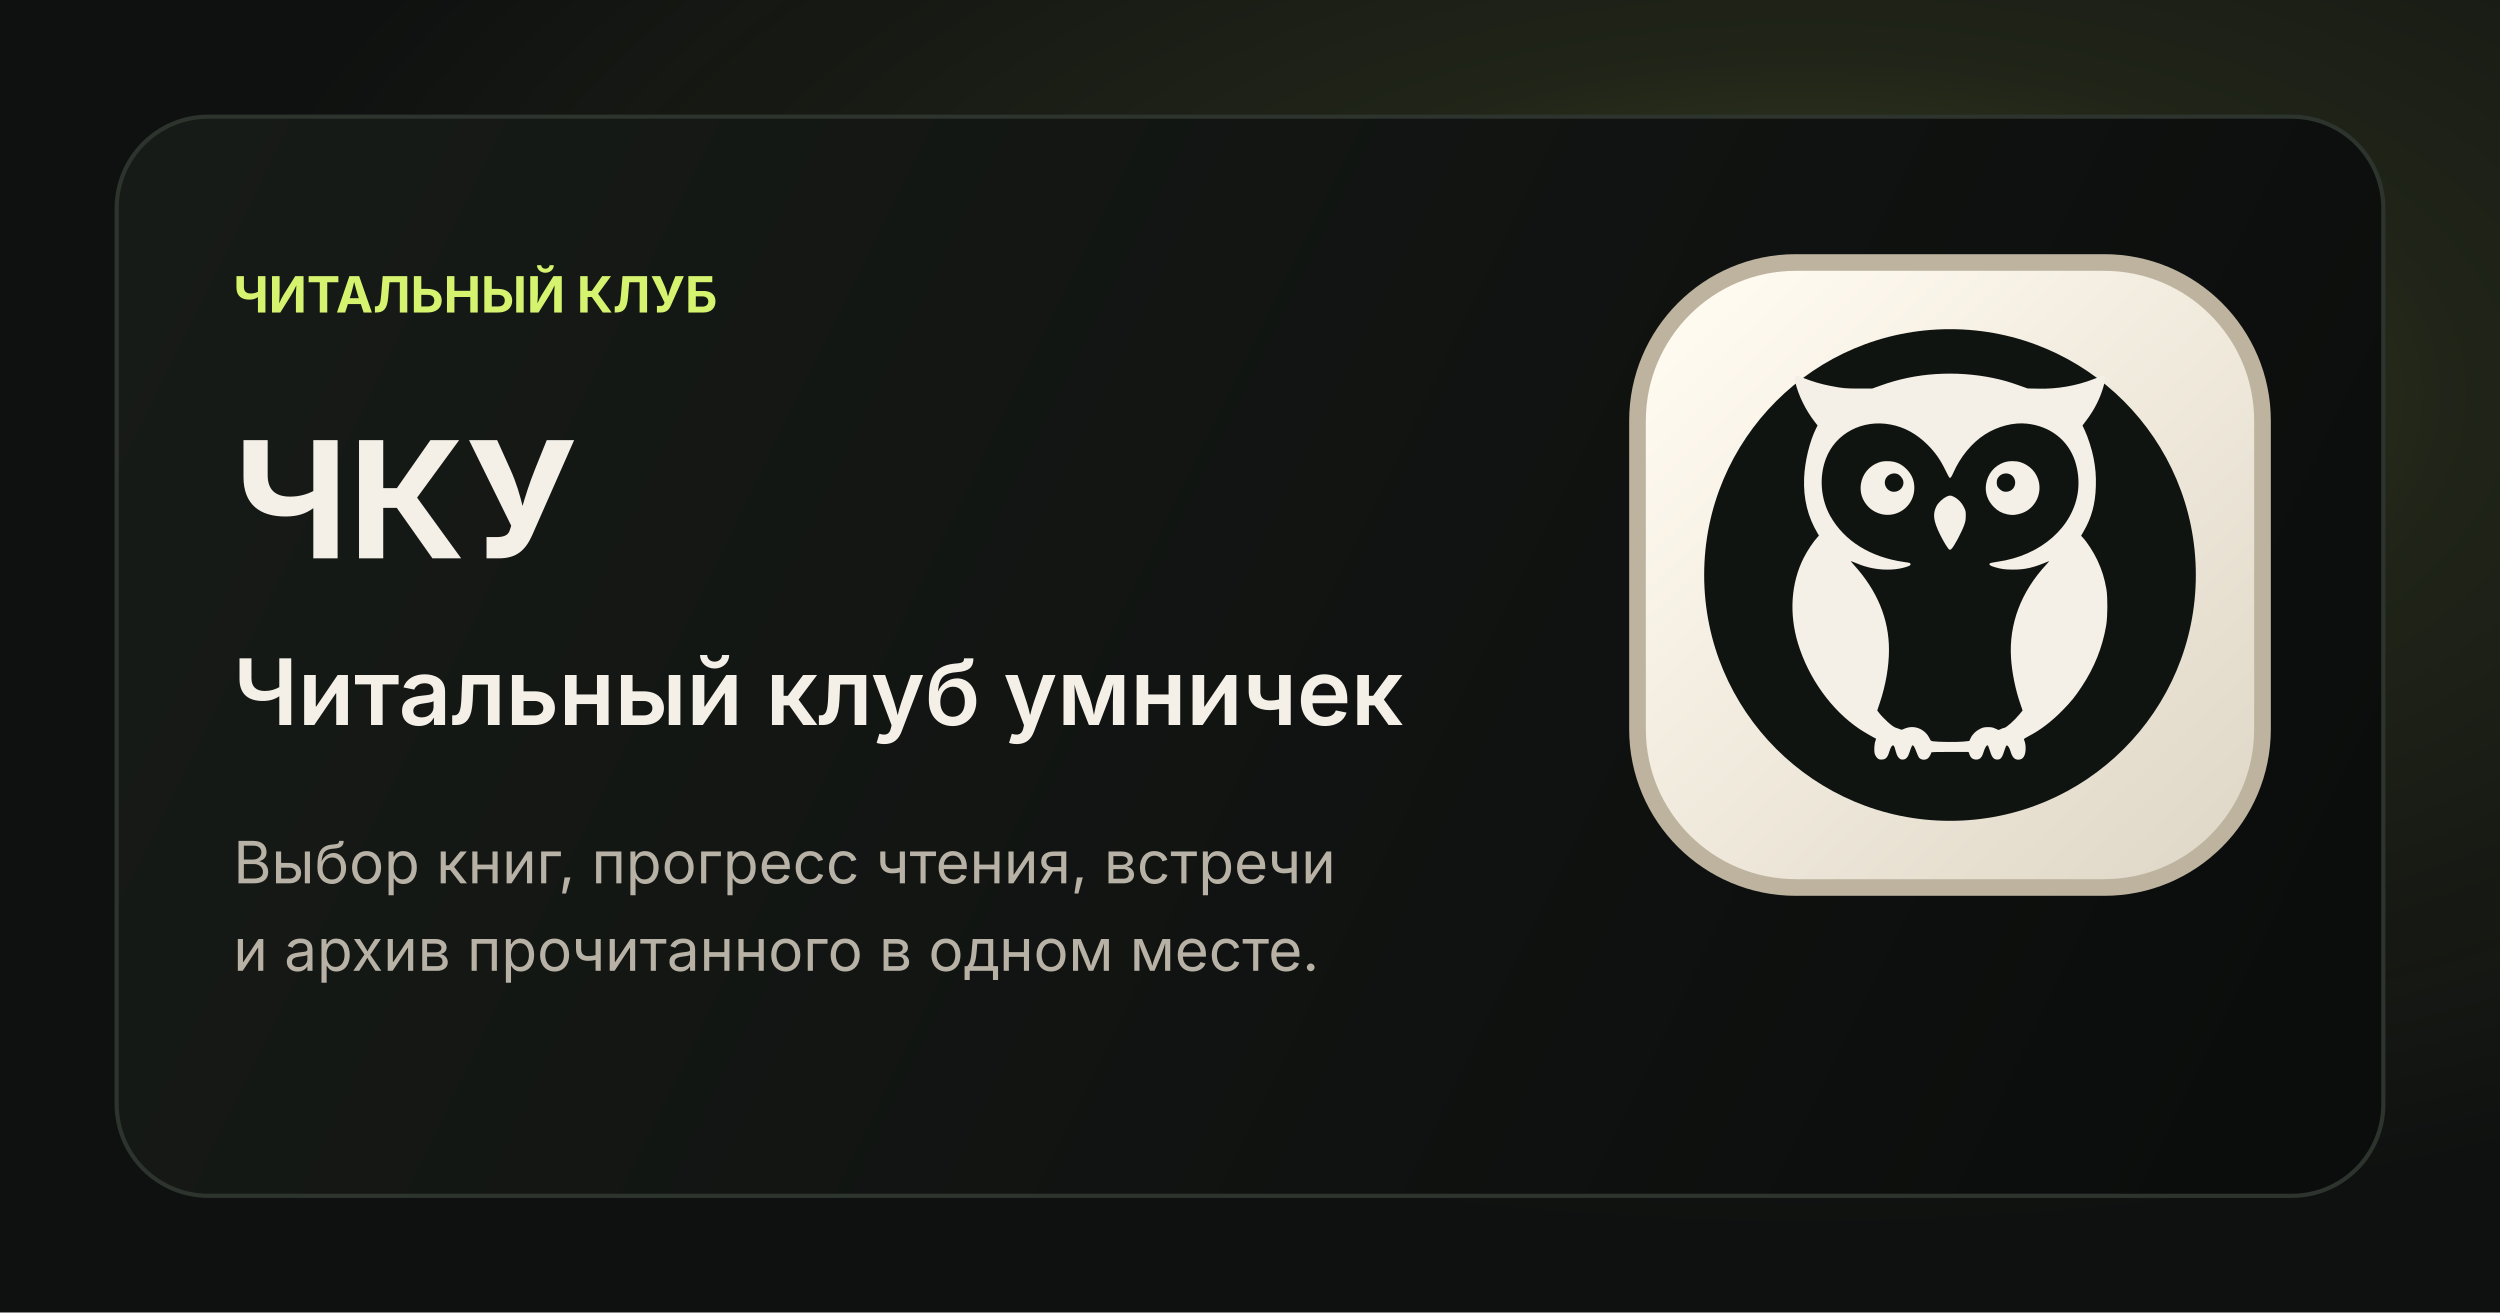
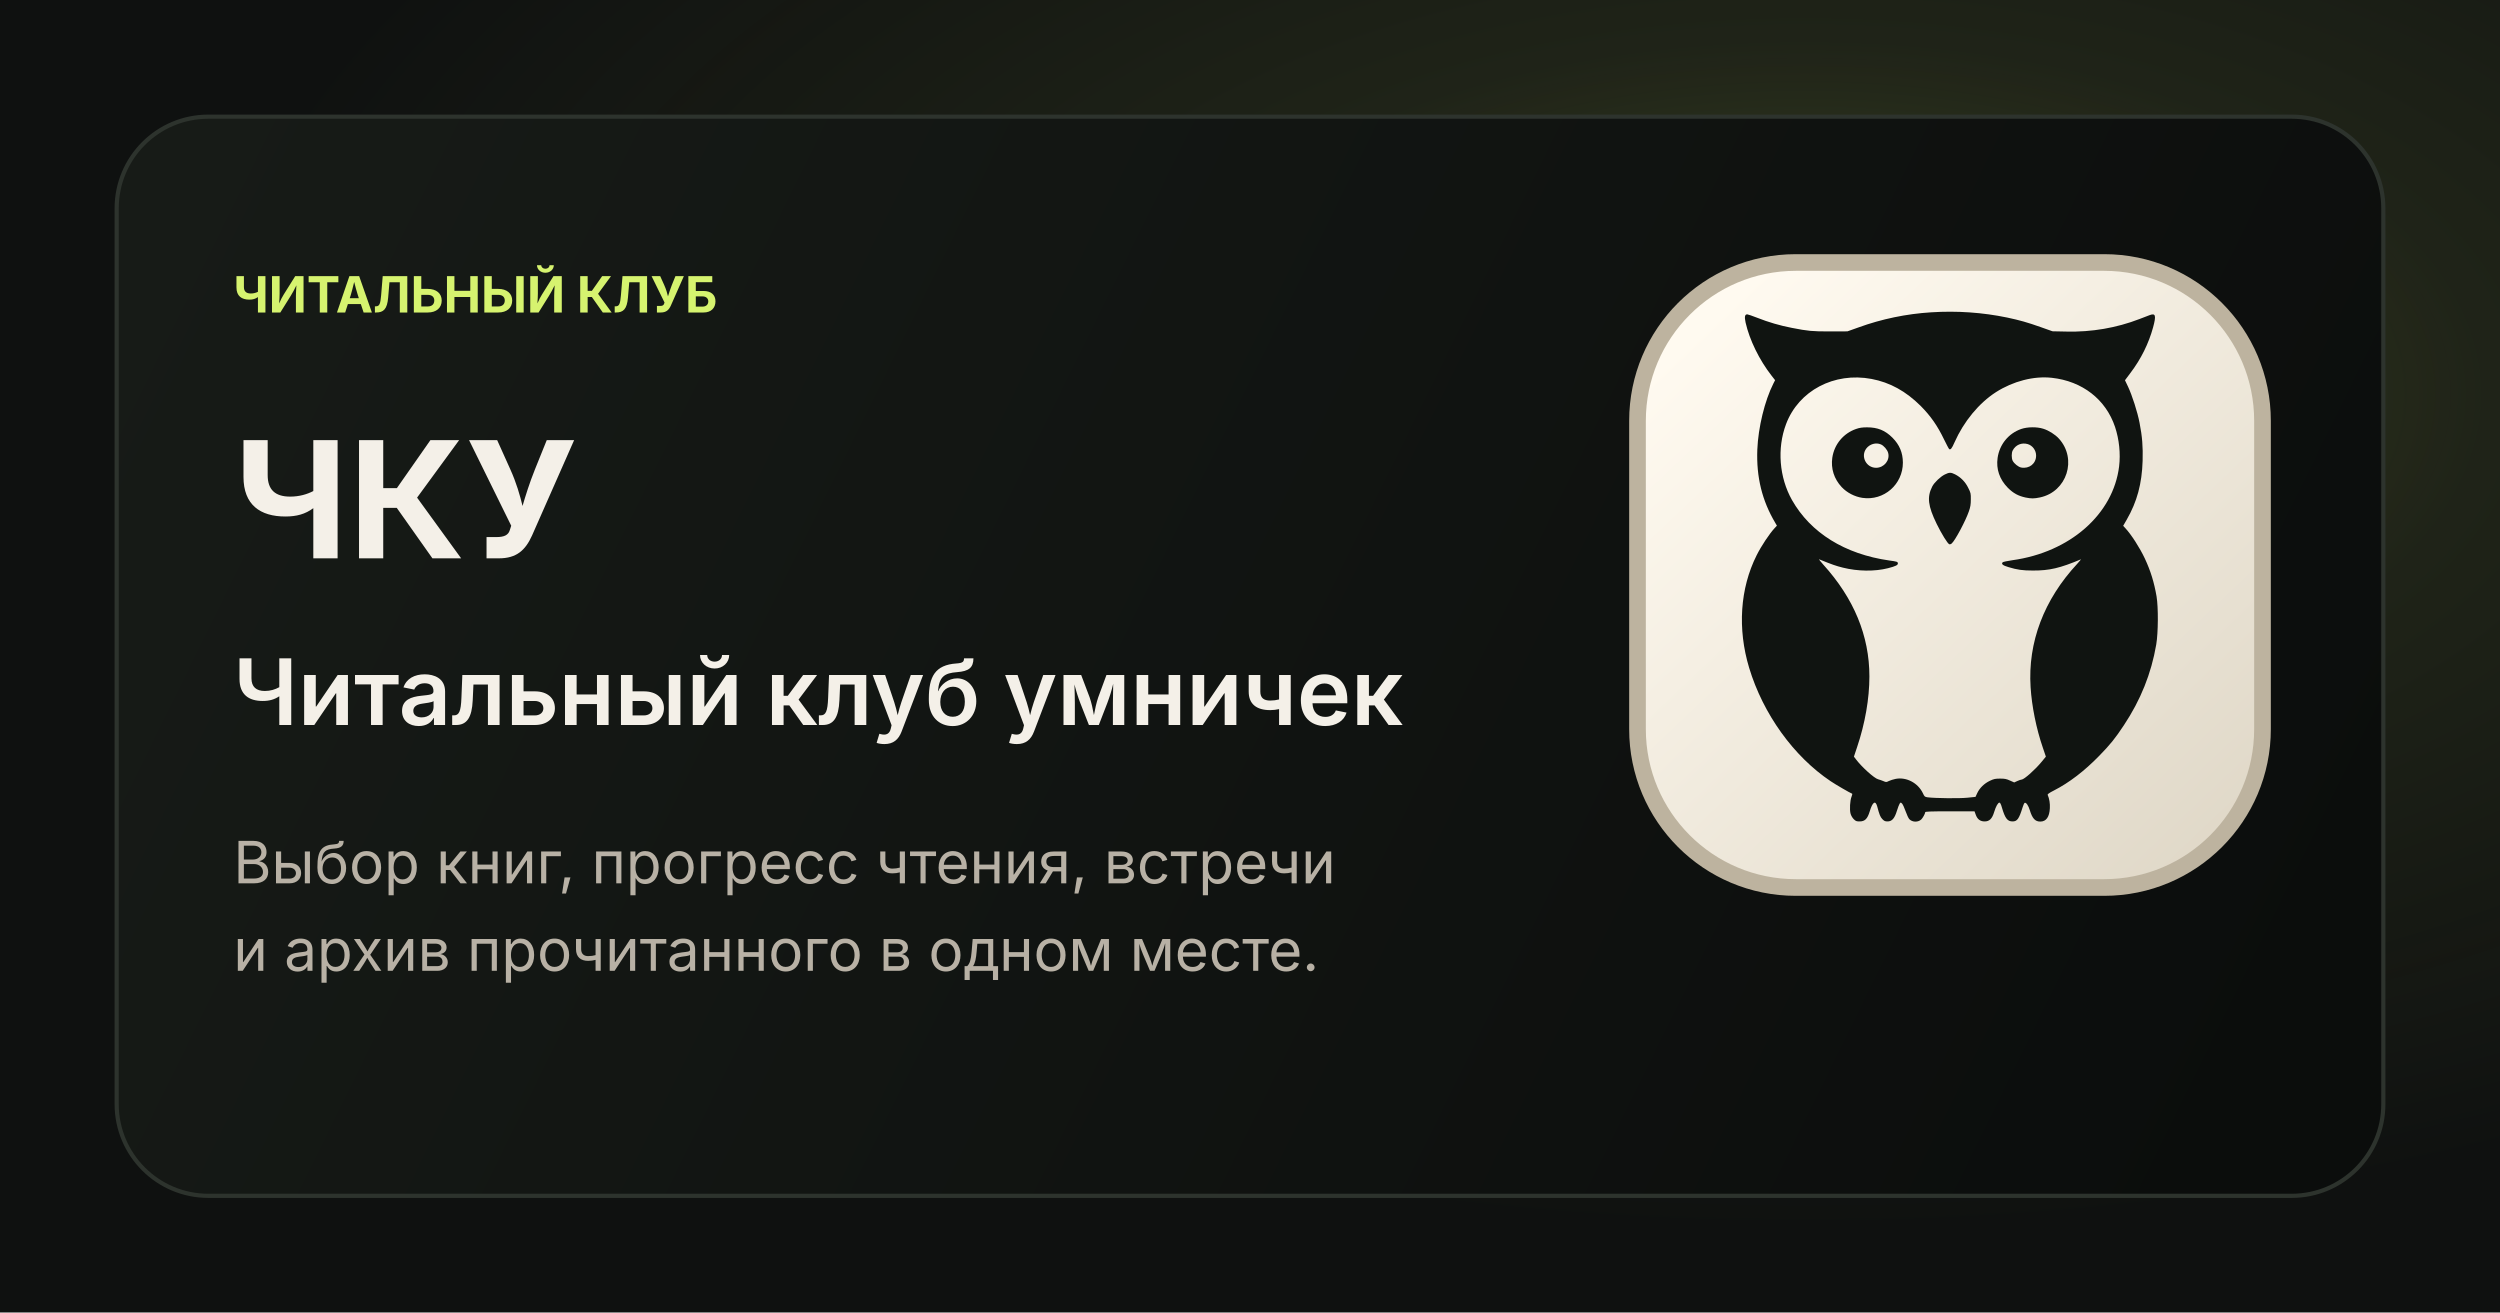
<svg xmlns="http://www.w3.org/2000/svg" width="1200" height="630" viewBox="0 0 1200 630" role="img" aria-labelledby="og-title og-desc">
  <defs>
    <radialGradient id="glow" cx="72%" cy="30%" r="64%">
      <stop stop-color="#d6f36f" stop-opacity="0.26" />
      <stop offset="0.42" stop-color="#d6f36f" stop-opacity="0.08" />
      <stop offset="1" stop-color="#d6f36f" stop-opacity="0" />
    </radialGradient>
    <linearGradient id="panel" x1="82" y1="70" x2="1076" y2="560" gradientUnits="userSpaceOnUse">
      <stop stop-color="#171b17" />
      <stop offset="1" stop-color="#0b0d0c" />
    </linearGradient>
    <linearGradient id="tile" x1="818" y1="155" x2="1092" y2="444" gradientUnits="userSpaceOnUse">
      <stop stop-color="#fffaf0" />
      <stop offset="1" stop-color="#dcd4c3" />
    </linearGradient>
  </defs>
  <rect width="1200" height="630" fill="#0f1110" />
  <rect width="1200" height="630" fill="url(#glow)" />
  <rect x="56" y="56" width="1088" height="518" rx="44" fill="url(#panel)" stroke="#2d332d" stroke-width="2" />
  <text x="112" y="150" fill="#d6f36f" font-family="IBM Plex Sans, Inter, Arial, sans-serif" font-size="24" font-weight="700">ЧИТАЛЬНЫЙ КЛУБ</text>
  <text x="112" y="268" fill="#f4f0e8" font-family="IBM Plex Sans, Inter, Arial, sans-serif" font-size="78" font-weight="700">ЧКУ</text>
  <text x="112" y="348" fill="#f4f0e8" font-family="IBM Plex Sans, Inter, Arial, sans-serif" font-size="44" font-weight="600">Читальный клуб умничек</text>
  <text x="112" y="424" fill="#b8b1a5" font-family="IBM Plex Sans, Inter, Arial, sans-serif" font-size="28" font-weight="400">Выбор книг, прогресс чтения, встречи</text>
  <text x="112" y="466" fill="#b8b1a5" font-family="IBM Plex Sans, Inter, Arial, sans-serif" font-size="28" font-weight="400">и архив прочитанного в одном месте.</text>
  <rect x="786" y="126" width="300" height="300" rx="76" fill="url(#tile)" />
  <rect x="786" y="126" width="300" height="300" rx="76" fill="none" stroke="#bdb39f" stroke-width="8" />
-   <circle cx="936" cy="276" r="118" fill="#101411" />
-   <svg x="830" y="166" width="212" height="212" viewBox="208.4 208.6 836.3 836.3" aria-hidden="true">
-     <g transform="translate(0 1254) scale(0.1 -0.1)" fill="#f4f0e8" stroke="none">
+   <svg x="796" y="132" width="280" height="280" viewBox="208.4 208.6 836.3 836.3" aria-hidden="true">
+     <g transform="translate(0 1254) scale(0.1 -0.1)" fill="#101411" stroke="none">
      <path d="M5995 9919 c-355 -22 -710 -96 -1040 -216 l-160 -57 -250 -1 c-259 0 -312 5 -547 51 -168 32 -338 82 -494 144 -70 27 -135 50 -145 50 -35 0 -42 -35 -24 -118 56 -248 197 -537 373 -762 l50 -64 -25 -49 c-124 -246 -217 -627 -230 -947 -15 -393 68 -732 259 -1052 l22 -38 -30 -32 c-76 -81 -195 -260 -261 -393 -238 -474 -276 -1053 -107 -1613 200 -661 636 -1268 1168 -1625 69 -47 283 -171 308 -179 5 -2 1 -21 -8 -43 -22 -53 -30 -187 -14 -244 7 -26 26 -59 45 -78 29 -29 40 -33 84 -33 76 0 113 36 146 145 40 133 81 162 106 73 33 -124 45 -153 74 -184 27 -28 40 -34 75 -34 63 0 101 43 134 151 14 47 33 94 40 105 15 19 15 19 35 -1 10 -11 33 -60 50 -109 17 -49 41 -100 53 -113 43 -45 123 -48 170 -6 22 20 58 85 58 105 0 10 72 13 354 13 l353 0 17 -47 c23 -66 64 -98 128 -98 69 0 108 39 137 136 25 82 55 134 76 134 9 0 22 -24 35 -72 45 -153 79 -198 152 -198 67 0 93 36 145 204 10 33 23 61 30 63 21 7 53 -40 73 -107 36 -118 77 -163 152 -162 83 1 129 67 135 191 4 68 -7 137 -31 191 -4 11 18 27 90 64 216 110 437 279 649 497 160 164 229 250 354 439 240 362 392 740 463 1155 29 170 31 532 5 690 -35 204 -85 366 -169 546 -72 153 -194 343 -281 436 l-29 31 52 90 c147 256 217 513 227 842 6 199 -5 348 -44 545 -29 153 -106 393 -166 520 l-43 90 80 107 c150 198 260 420 323 651 47 172 36 208 -51 175 -23 -9 -88 -34 -146 -56 -326 -126 -686 -188 -1044 -179 l-201 4 -172 61 c-189 67 -295 97 -478 136 -351 73 -721 99 -1090 75z m-855 -955 c265 -50 493 -176 706 -388 142 -143 240 -283 335 -481 35 -71 67 -133 73 -137 20 -13 38 9 75 94 134 303 352 566 596 723 246 157 544 234 801 205 437 -48 774 -310 906 -705 59 -179 80 -381 58 -565 -84 -686 -705 -1231 -1530 -1345 -69 -10 -131 -23 -138 -29 -26 -24 -1 -46 82 -70 126 -38 200 -49 351 -49 236 -1 389 35 685 160 8 4 -14 -24 -49 -62 -480 -516 -711 -1127 -670 -1770 17 -274 82 -596 175 -866 l44 -130 -59 -72 c-94 -115 -254 -257 -289 -257 -10 0 -37 -10 -62 -21 l-44 -20 -61 27 c-49 23 -74 28 -140 28 -69 0 -90 -4 -147 -31 -80 -38 -147 -102 -182 -177 l-25 -54 -117 -12 c-113 -12 -464 -8 -571 6 -39 6 -44 10 -66 58 -70 148 -237 236 -391 206 -33 -7 -77 -20 -98 -31 -36 -18 -38 -18 -80 0 -24 10 -56 21 -72 25 -55 13 -238 178 -320 288 l-28 37 46 138 c114 338 176 695 176 1011 0 583 -222 1120 -663 1606 -39 44 -65 77 -57 74 181 -74 241 -95 338 -119 214 -54 458 -57 647 -9 114 29 147 46 143 72 -3 21 -12 24 -123 39 -637 91 -1128 396 -1395 867 -183 325 -216 740 -85 1088 180 480 690 749 1225 648z" />
      <path d="M4920 8247 c-183 -63 -314 -221 -342 -413 -22 -155 25 -303 134 -420 76 -81 186 -138 297 -155 308 -46 582 193 581 506 -1 142 -48 254 -149 356 -106 106 -212 149 -365 149 -68 0 -108 -6 -156 -23z m353 -221 c43 -17 94 -77 106 -123 28 -105 -58 -212 -172 -213 -143 -1 -227 164 -141 277 48 63 137 89 207 59z" />
      <path d="M7288 8247 c-183 -63 -312 -221 -340 -415 -23 -160 28 -308 146 -428 79 -79 149 -117 254 -140 85 -17 120 -17 207 1 387 81 538 552 271 844 -55 60 -146 117 -224 141 -92 29 -225 27 -314 -3z m91 -217 c70 -20 121 -90 121 -165 0 -115 -98 -193 -215 -171 -40 8 -99 55 -121 97 -18 36 -18 112 0 147 42 81 128 117 215 92z" />
      <path d="M6191 7594 c-64 -32 -151 -115 -180 -172 -77 -151 -62 -279 64 -537 70 -143 156 -282 180 -291 9 -4 25 2 36 12 50 45 198 323 245 459 22 63 28 99 28 170 1 86 -1 96 -37 167 -41 85 -108 153 -189 194 -60 30 -82 30 -147 -2z" />
    </g>
  </svg>
</svg>
